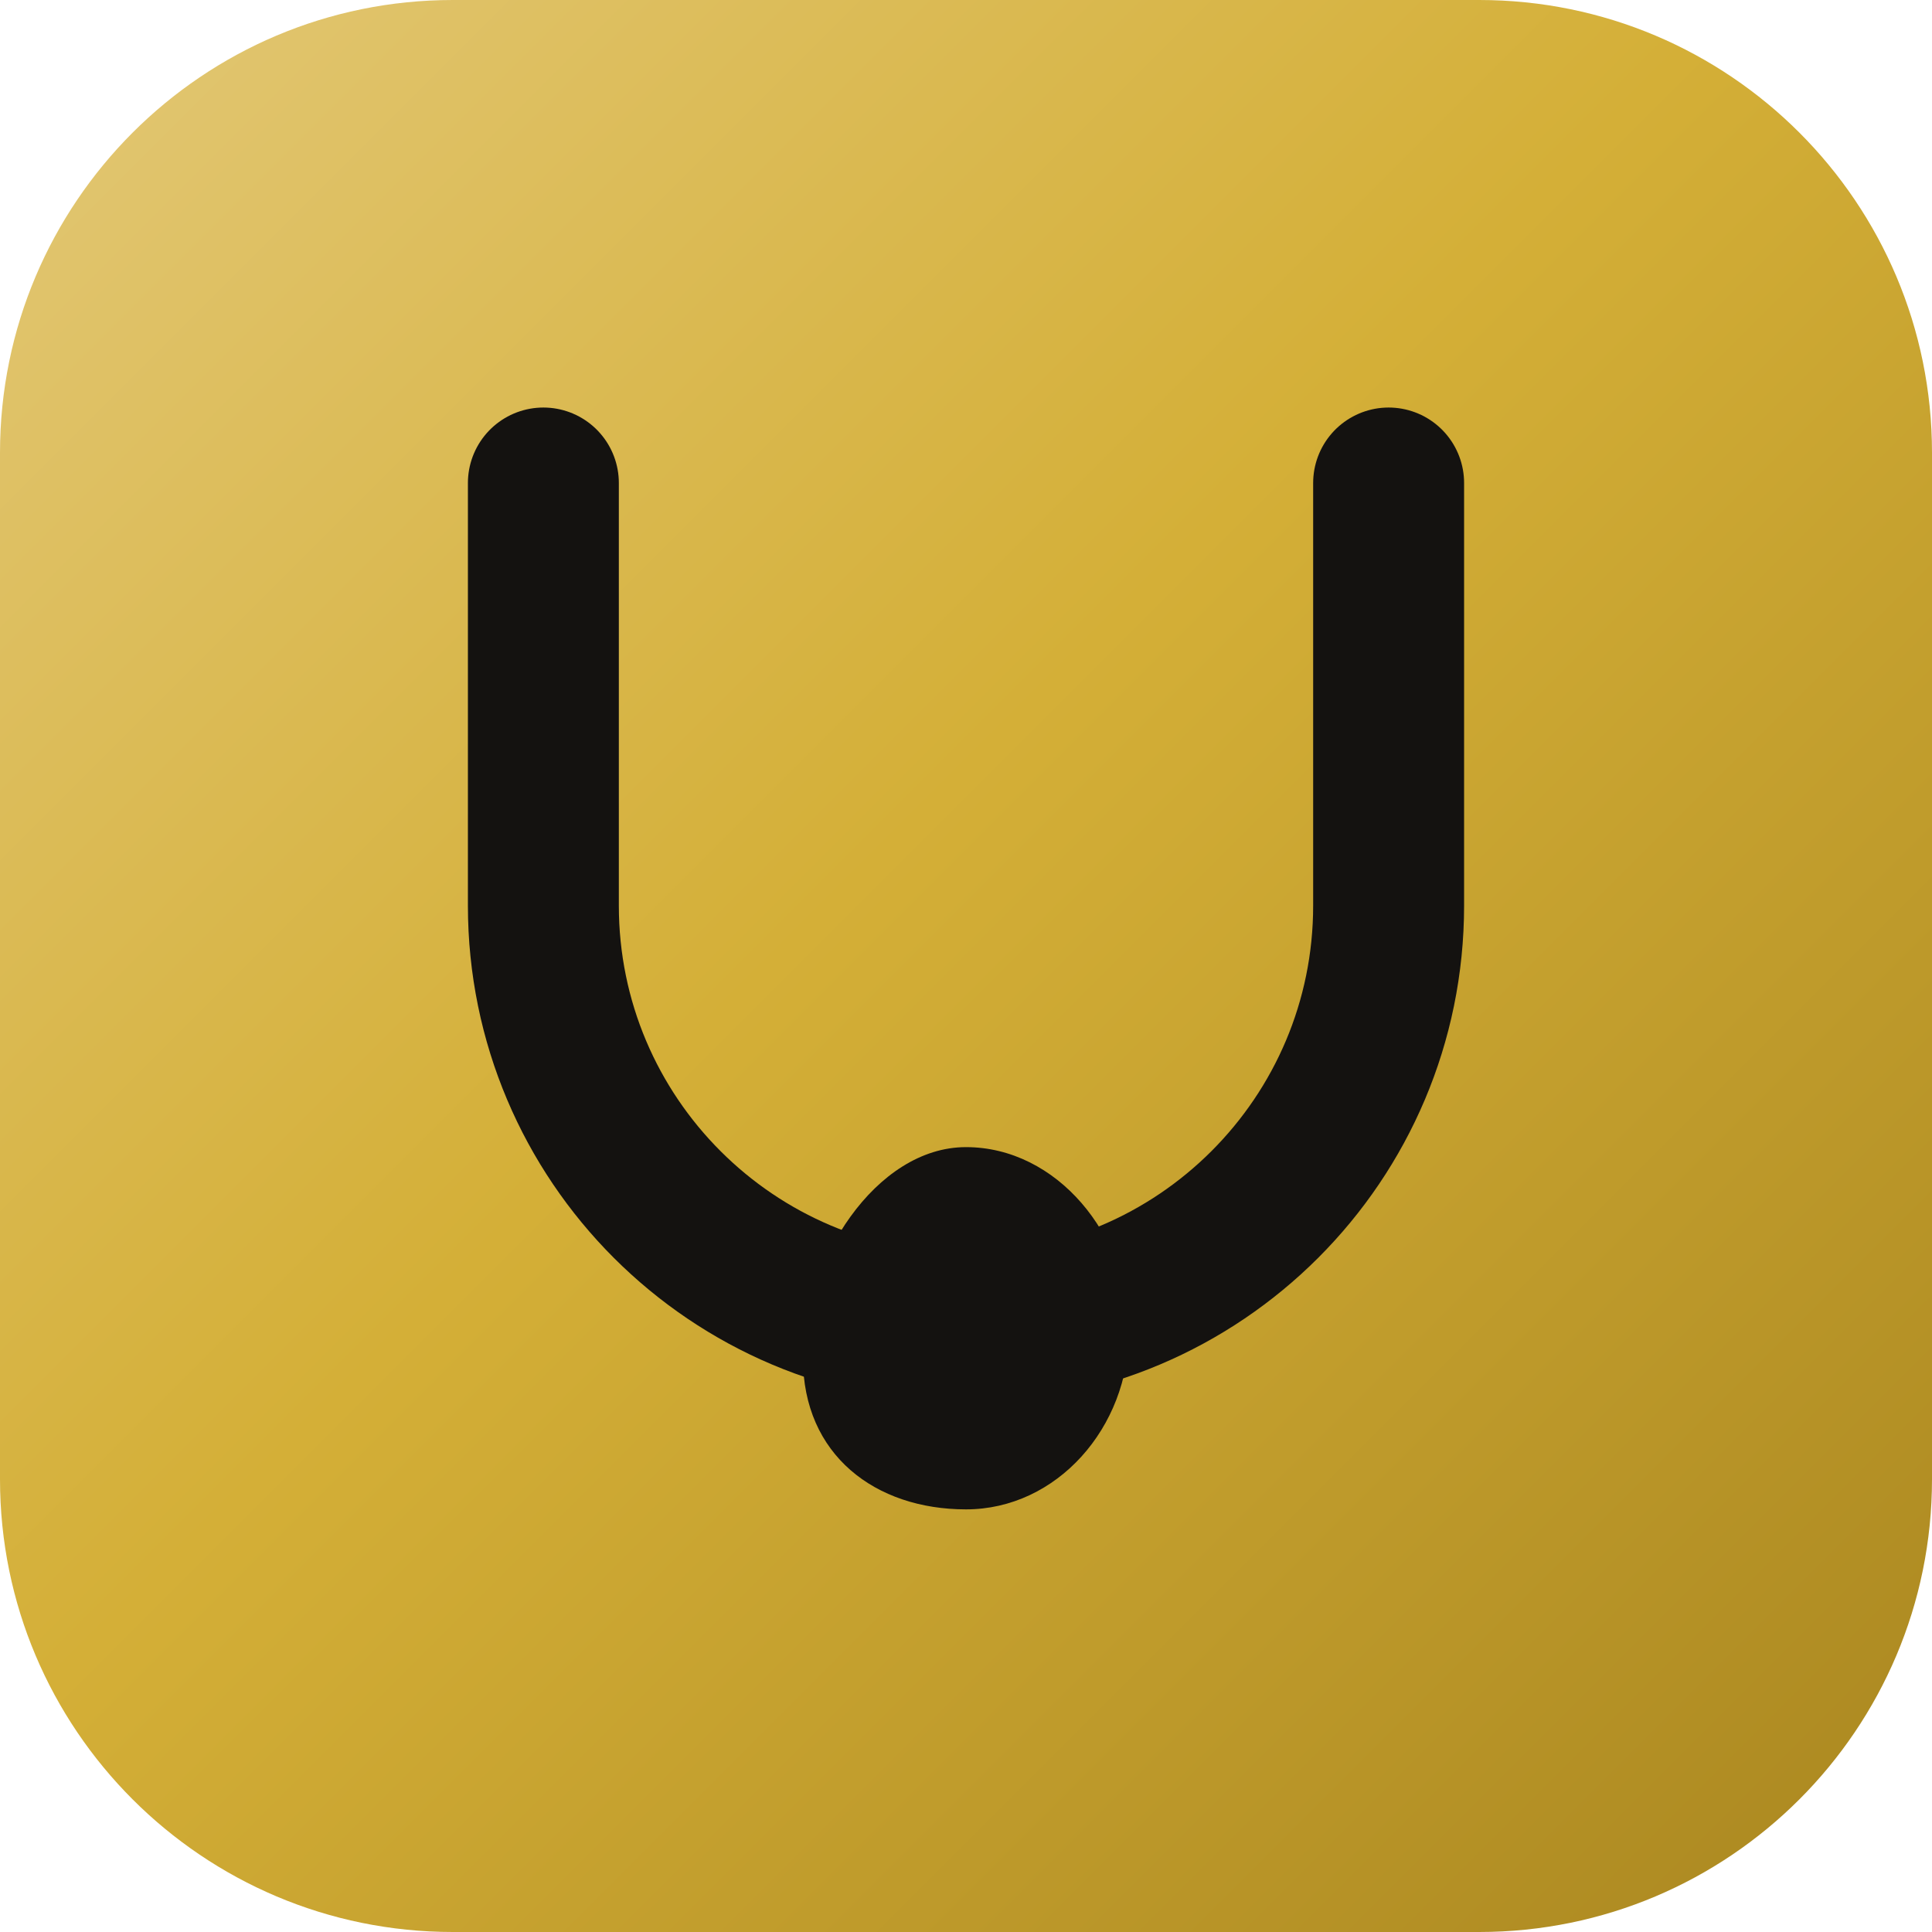
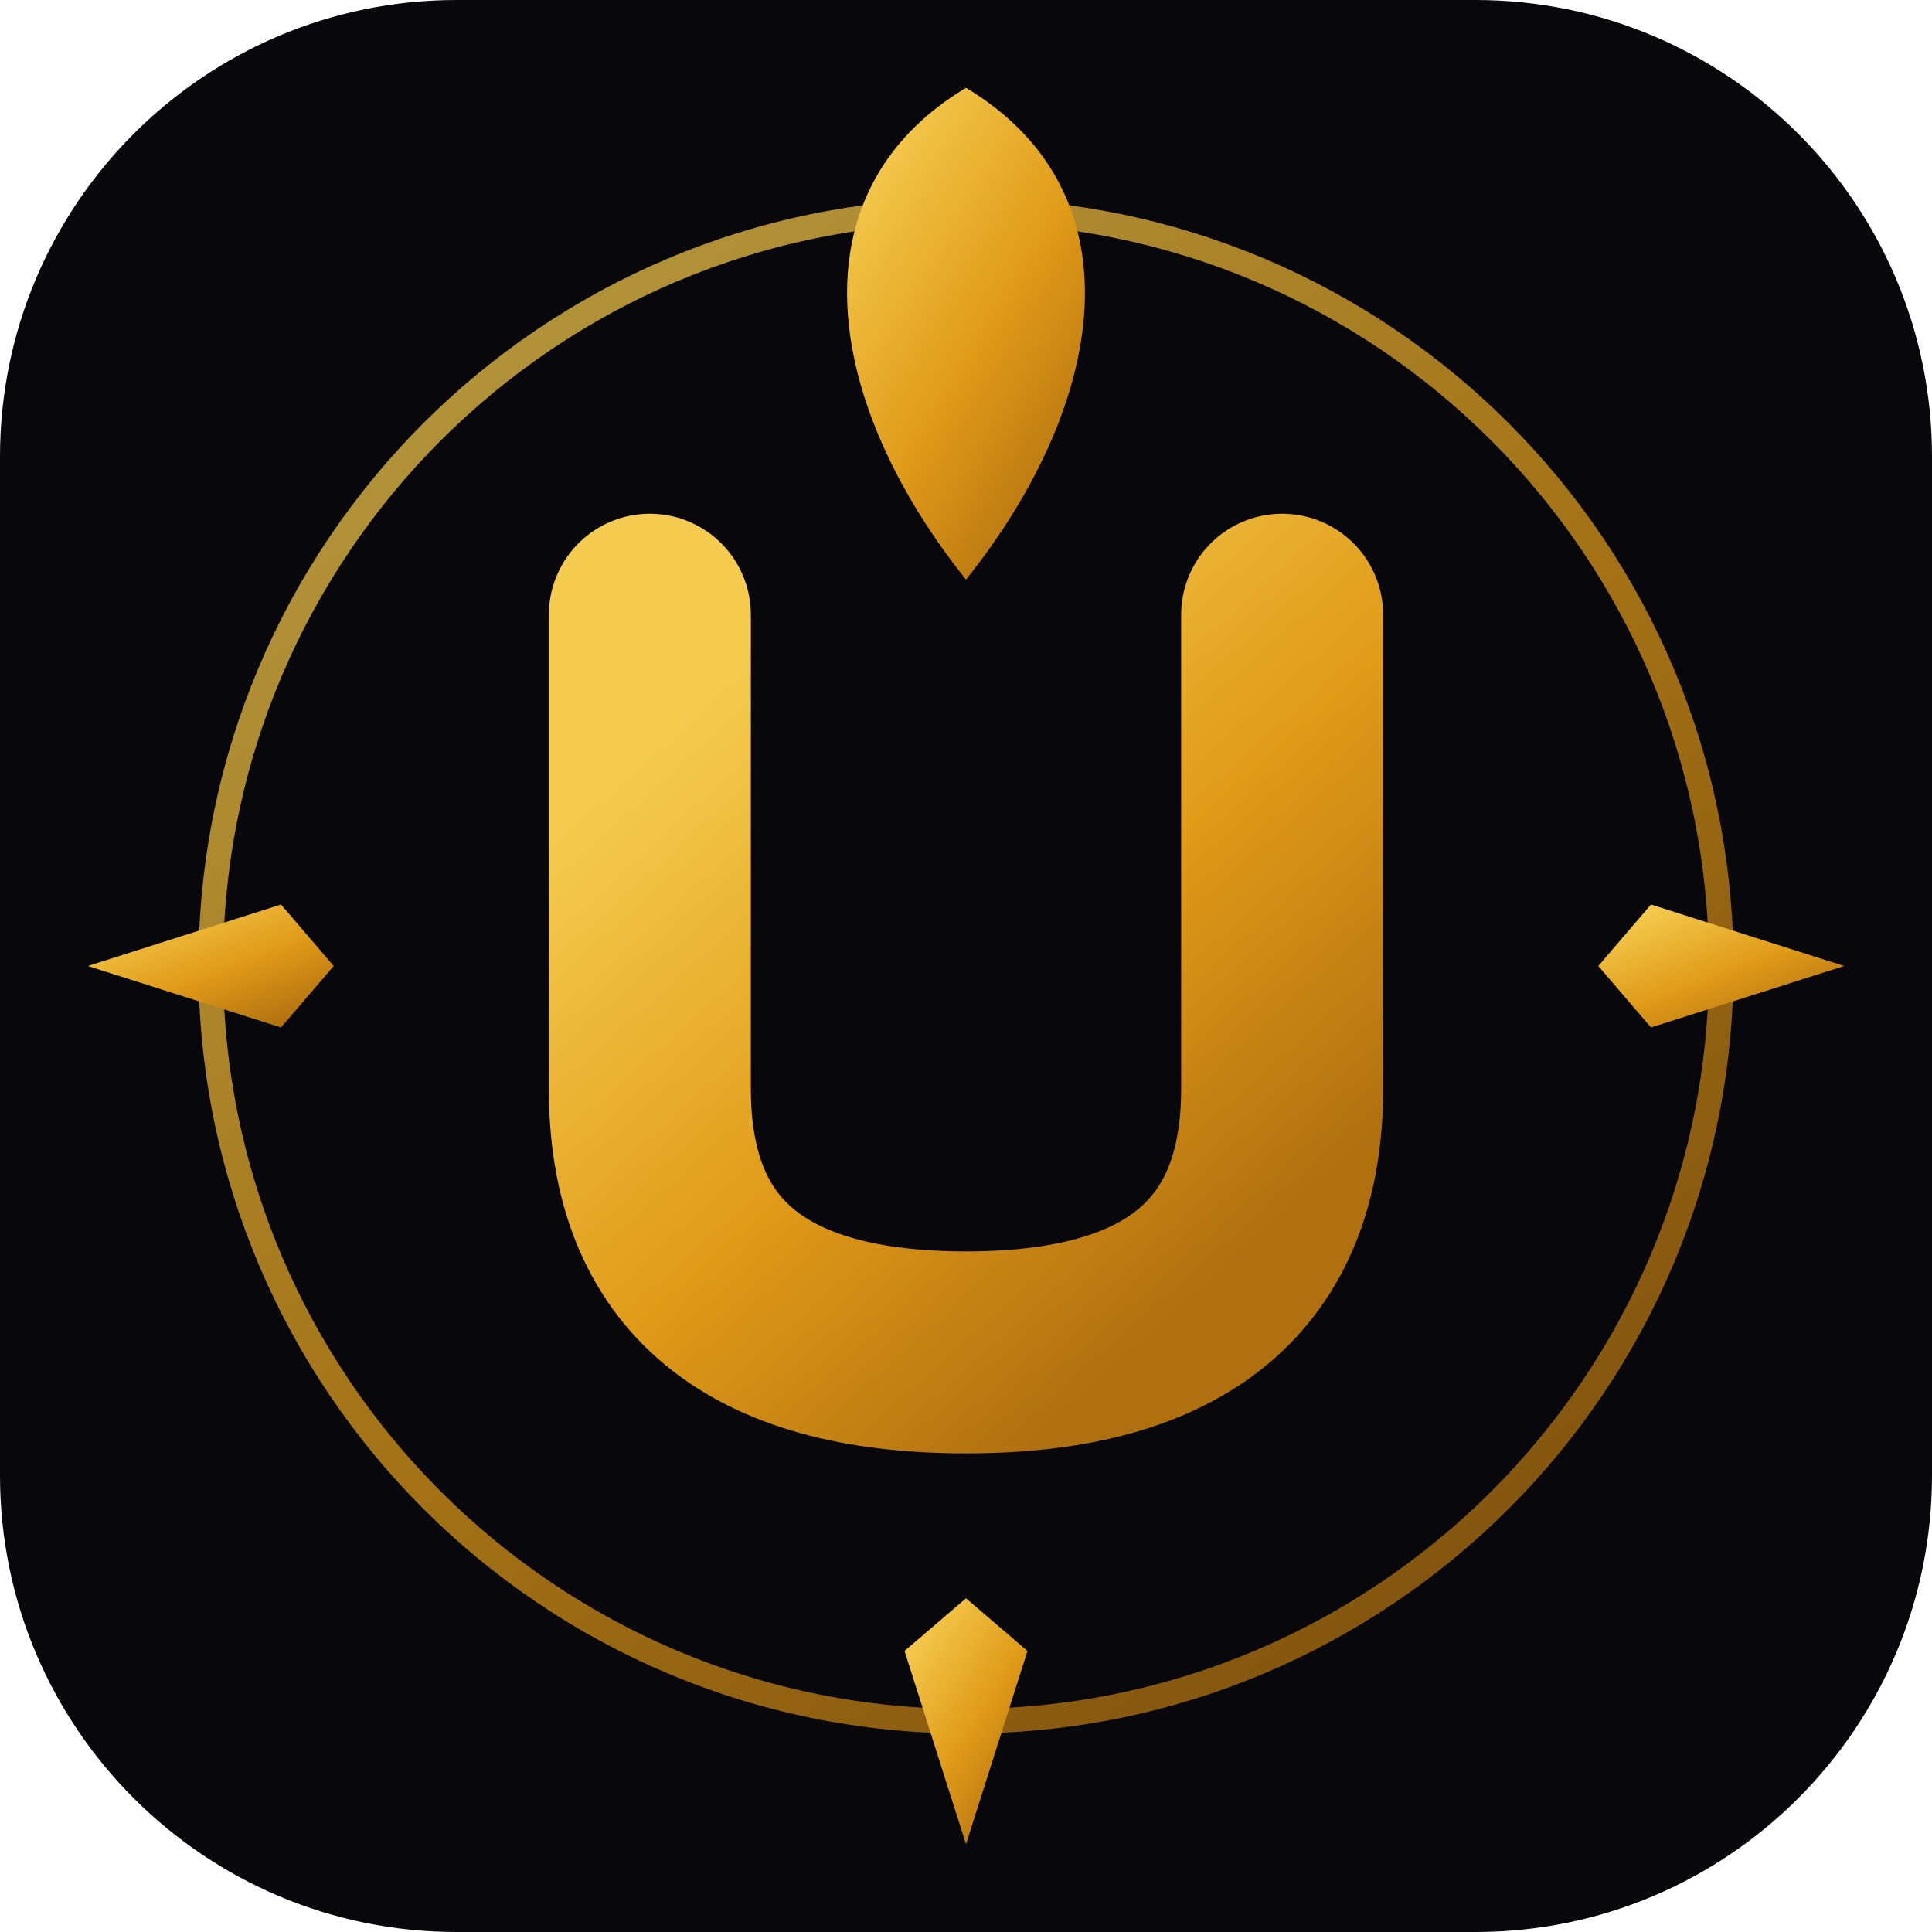
- <svg xmlns="http://www.w3.org/2000/svg" width="64" height="64" viewBox="0 0 64 64">
+ <svg xmlns="http://www.w3.org/2000/svg" viewBox="0 0 110 110" width="110" height="110">
  <defs>
-     <linearGradient id="gold" x1="0" y1="0" x2="1" y2="1">
-       <stop offset="0%" stop-color="#E3C877" />
-       <stop offset="45%" stop-color="#D4AF37" />
-       <stop offset="100%" stop-color="#A9861F" />
+     <linearGradient id="gd" x1="15%" y1="5%" x2="85%" y2="95%">
+       <stop offset="0%" stop-color="#F5CC50" />
+       <stop offset="55%" stop-color="#E09A18" />
+       <stop offset="100%" stop-color="#B07010" />
    </linearGradient>
  </defs>
-   <rect width="64" height="64" rx="15" fill="url(#gold)" />
-   <path d="M18 16v14a14 14 0 0 0 28 0V16" fill="none" stroke="#141210" stroke-width="5" stroke-linecap="round" />
-   <path d="M32 38c3 0 5.4 2.9 5.4 6.1S35 50 32 50s-5.4-1.8-5.4-5S29 38 32 38z" fill="#141210" />
+   <rect width="110" height="110" rx="26" fill="#07070C" />
+   <circle cx="55" cy="55" r="43" fill="none" stroke="url(#gd)" stroke-width="1.4" opacity="0.72" />
+   <path d="M55 105 L58.5 94 L55 91 L51.5 94 Z" fill="url(#gd)" />
+   <path d="M105 55 L94 58.5 L91 55 L94 51.5 Z" fill="url(#gd)" />
+   <path d="M5 55 L16 58.5 L19 55 L16 51.5 Z" fill="url(#gd)" />
+   <path d="M37 35 L37 62 Q37 77 55 77 Q73 77 73 62 L73 35" fill="none" stroke="url(#gd)" stroke-width="11.5" stroke-linecap="round" />
+   <path d="M55 33 C63 23 65 11 55 5 C45 11 47 23 55 33 Z" fill="url(#gd)" />
</svg>
